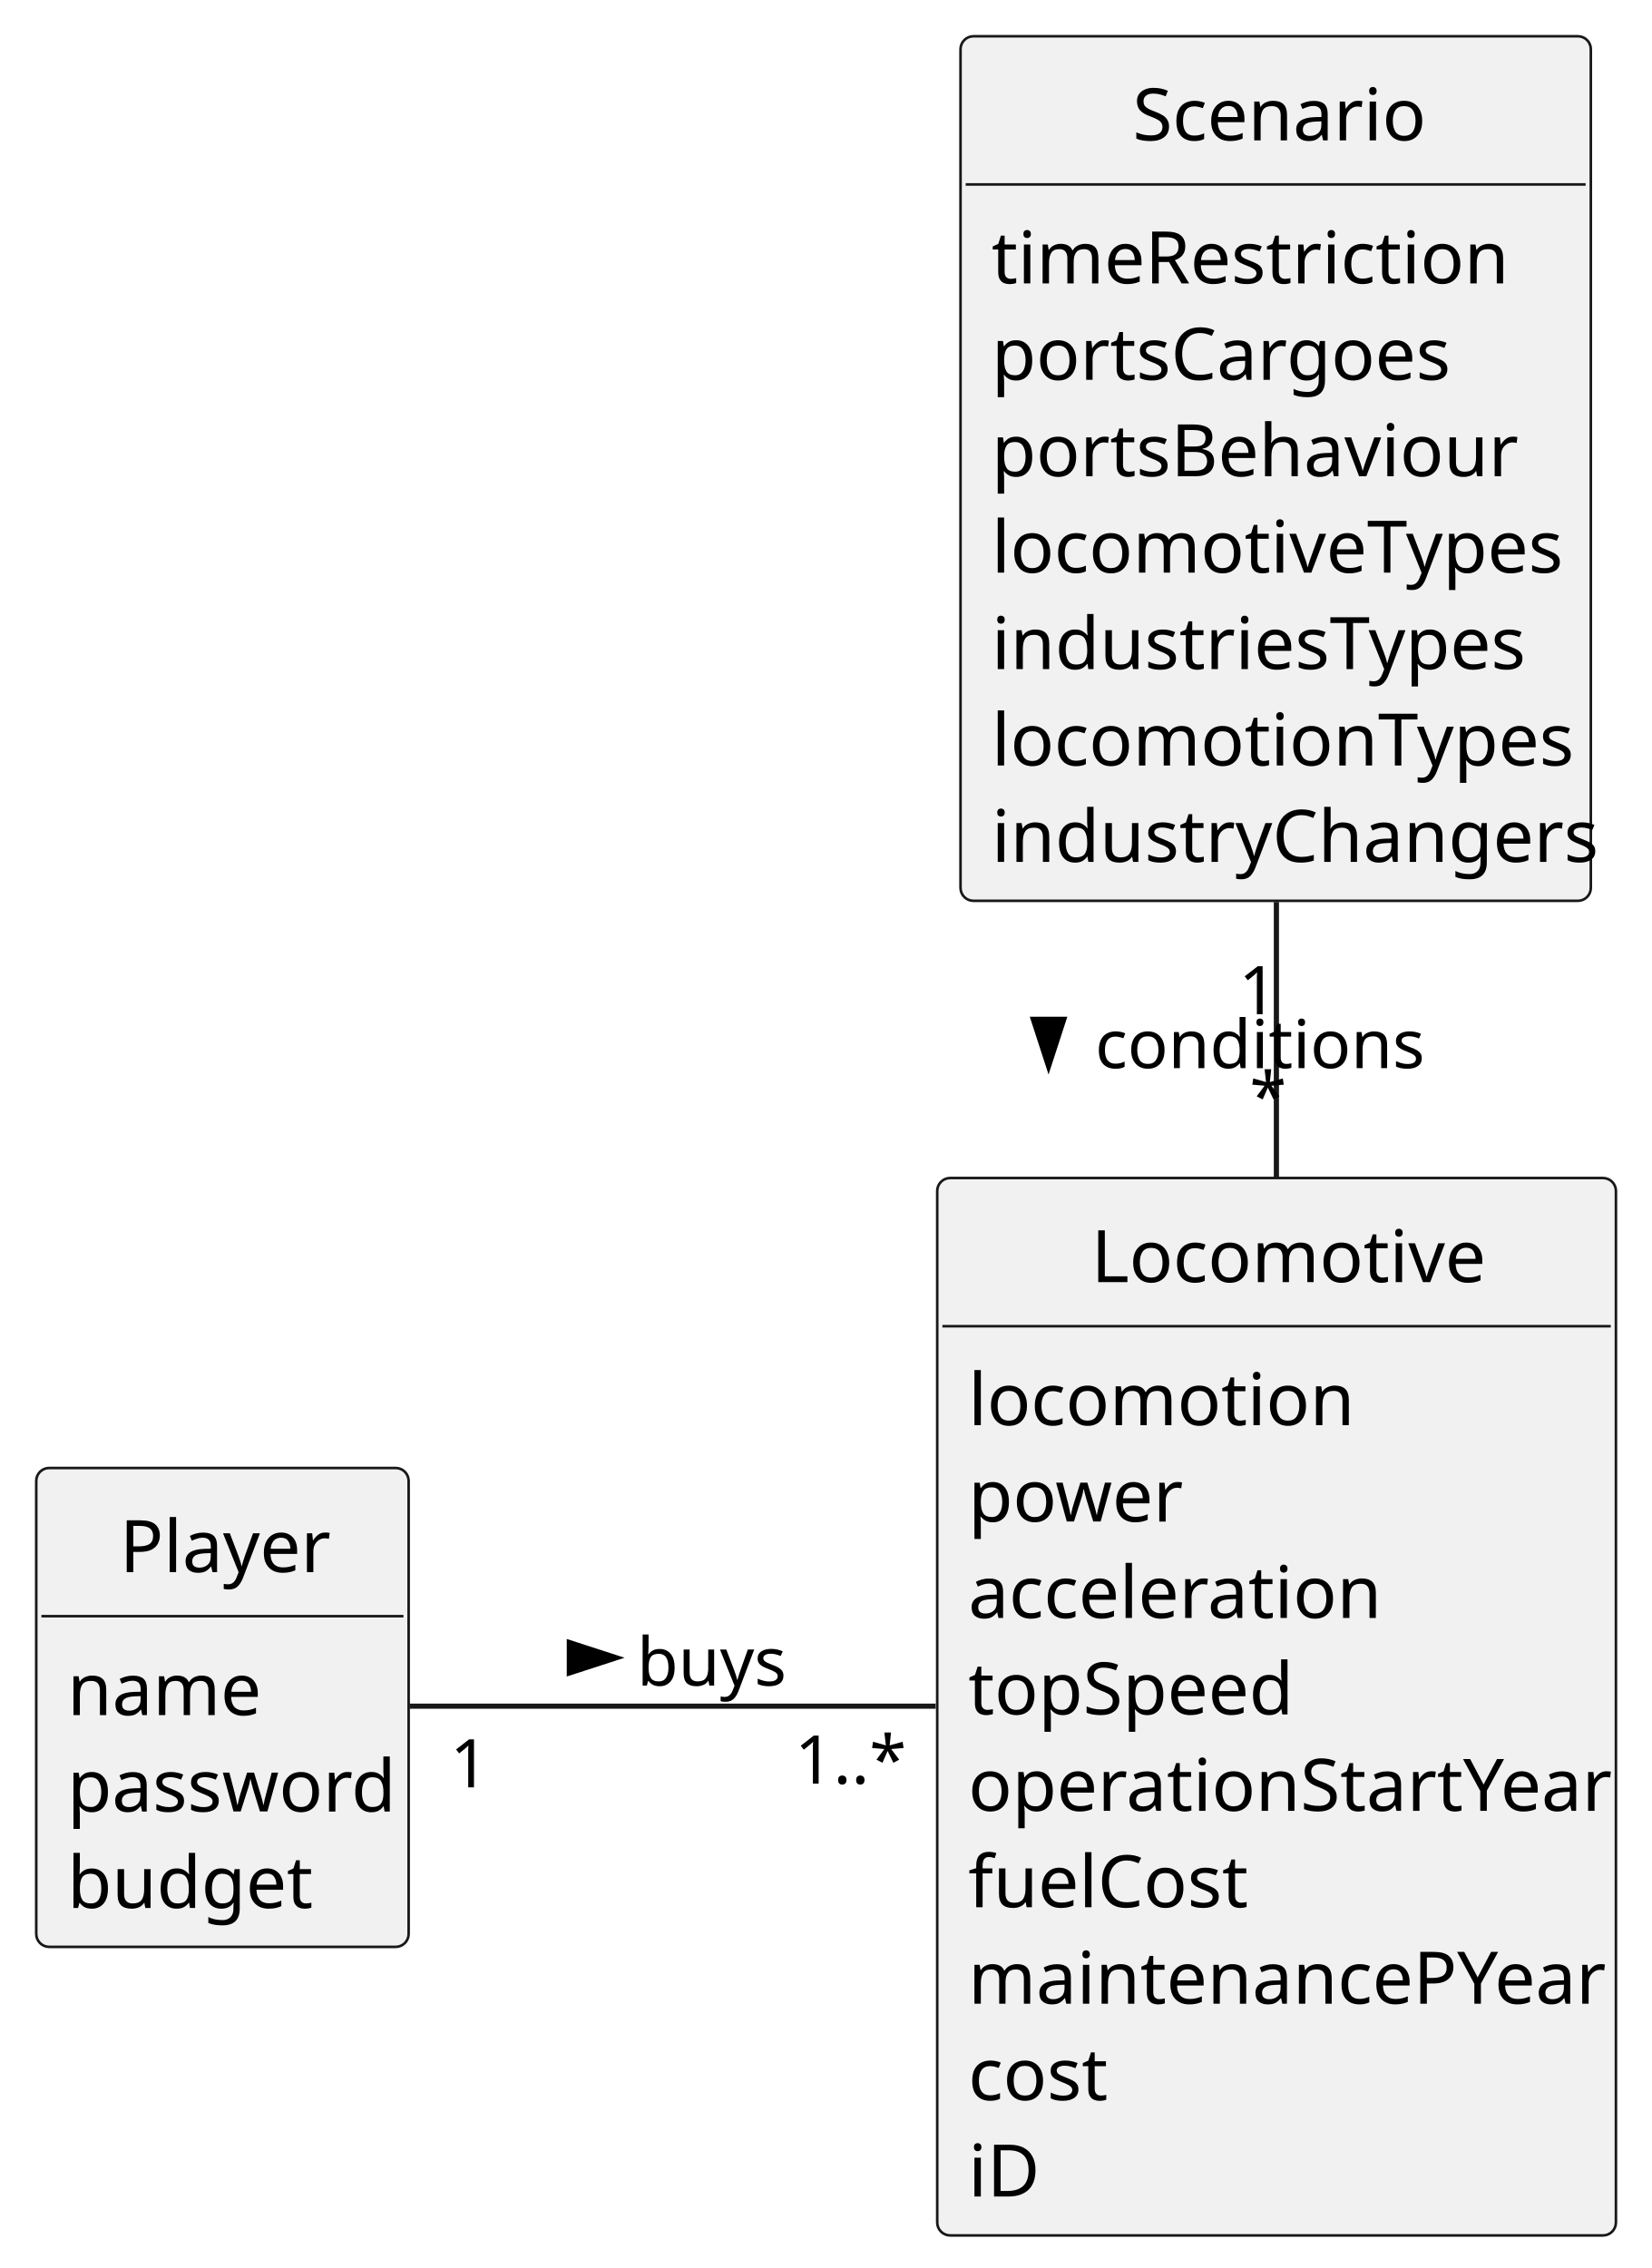
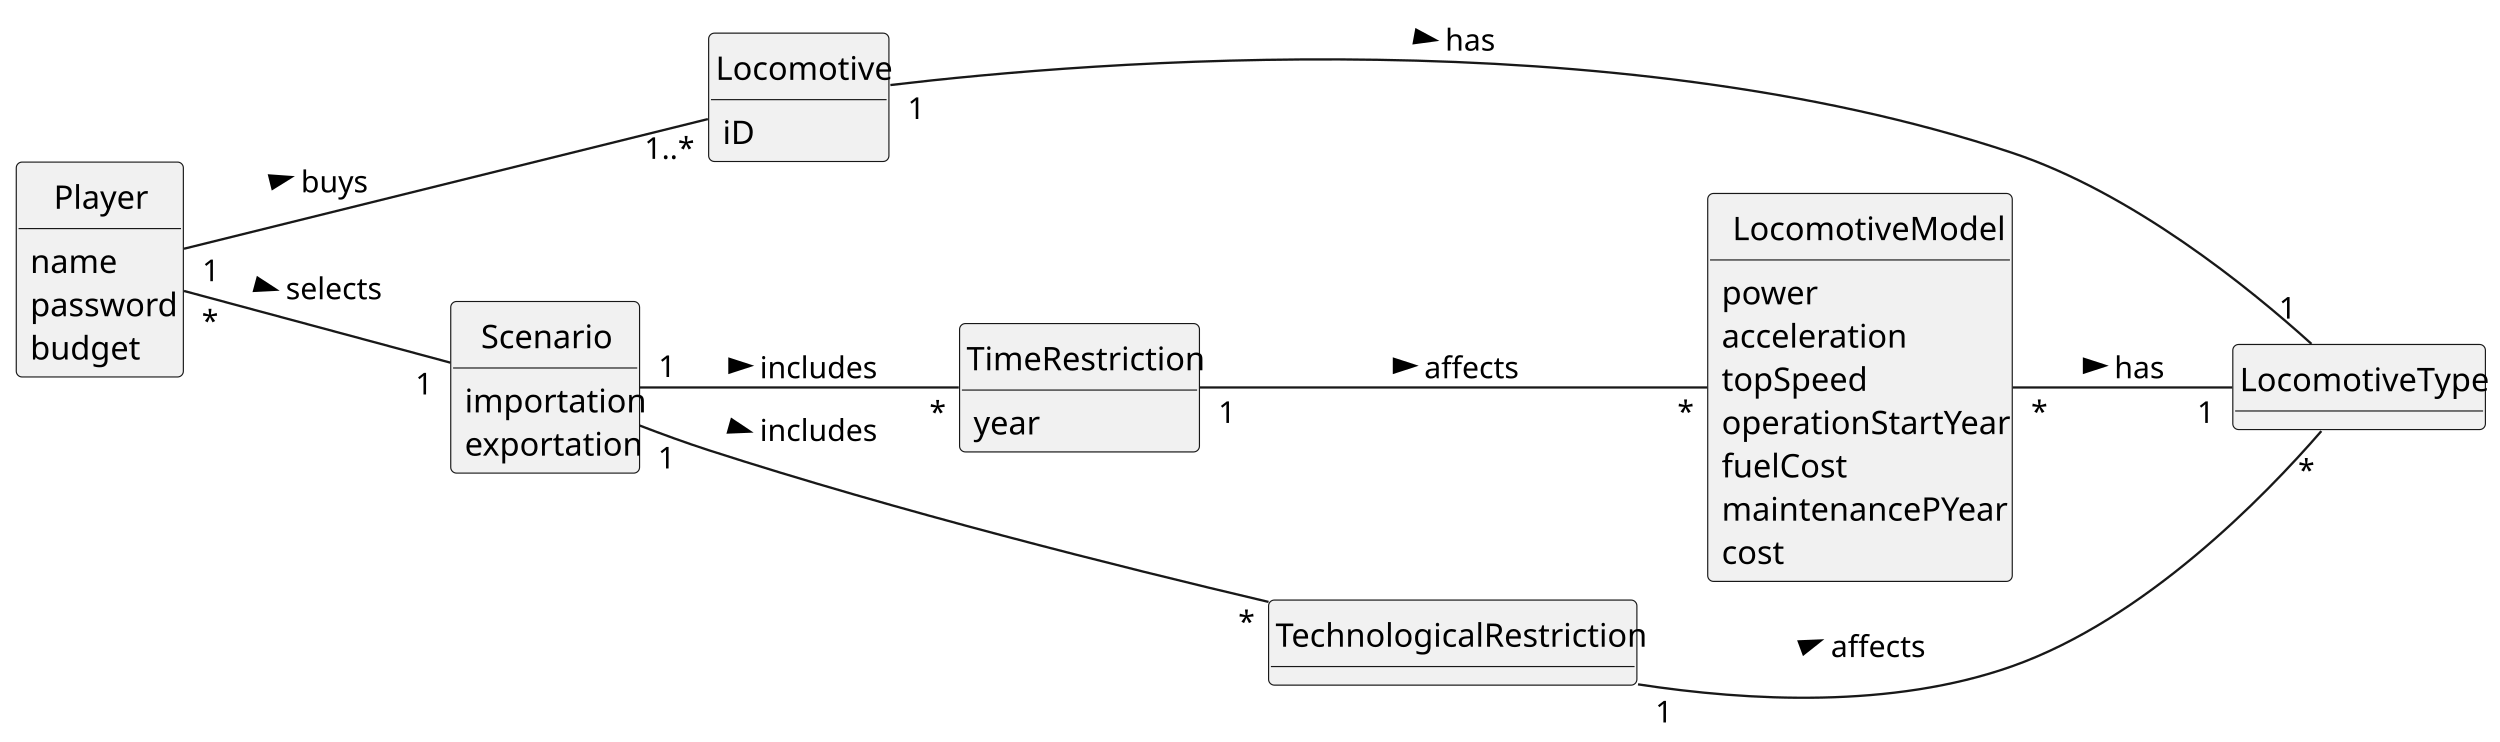
- <svg xmlns="http://www.w3.org/2000/svg" contentStyleType="text/css" height="438px" preserveAspectRatio="none" style="width:319px;height:438px;background:#FFFFFF;" version="1.1" viewBox="0 0 319 438" width="319px" zoomAndPan="magnify">
+ <svg xmlns="http://www.w3.org/2000/svg" contentStyleType="text/css" height="319px" preserveAspectRatio="none" style="width:1076px;height:319px;background:#FFFFFF;" version="1.1" viewBox="0 0 1076 319" width="1076px" zoomAndPan="magnify">
  <defs />
  <g>
    <g id="elem_Locomotive">
-       <rect codeLine="12" fill="#F1F1F1" height="204.211" id="Locomotive" rx="2.5" ry="2.5" style="stroke:#181818;stroke-width:0.5;" width="131.075" x="181" y="227.5" />
-       <text fill="#000000" font-family="sans-serif" font-size="14" lengthAdjust="spacing" textLength="71.593" x="210.741" y="247.607">Locomotive</text>
-       <line style="stroke:#181818;stroke-width:0.5;" x1="182" x2="311.075" y1="256.121" y2="256.121" />
-       <text fill="#000000" font-family="sans-serif" font-size="14" lengthAdjust="spacing" textLength="67.703" x="187" y="275.228">locomotion</text>
-       <text fill="#000000" font-family="sans-serif" font-size="14" lengthAdjust="spacing" textLength="38.131" x="187" y="293.85">power</text>
-       <text fill="#000000" font-family="sans-serif" font-size="14" lengthAdjust="spacing" textLength="75.489" x="187" y="312.471">acceleration</text>
-       <text fill="#000000" font-family="sans-serif" font-size="14" lengthAdjust="spacing" textLength="59.944" x="187" y="331.092">topSpeed</text>
-       <text fill="#000000" font-family="sans-serif" font-size="14" lengthAdjust="spacing" textLength="117.517" x="187" y="349.713">operationStartYear</text>
-       <text fill="#000000" font-family="sans-serif" font-size="14" lengthAdjust="spacing" textLength="51.358" x="187" y="368.334">fuelCost</text>
-       <text fill="#000000" font-family="sans-serif" font-size="14" lengthAdjust="spacing" textLength="119.075" x="187" y="386.955">maintenancePYear</text>
-       <text fill="#000000" font-family="sans-serif" font-size="14" lengthAdjust="spacing" textLength="25.676" x="187" y="405.576">cost</text>
-       <text fill="#000000" font-family="sans-serif" font-size="14" lengthAdjust="spacing" textLength="13.221" x="187" y="424.197">iD</text>
+       <rect codeLine="12" fill="#F1F1F1" height="55.242" id="Locomotive" rx="2.5" ry="2.5" style="stroke:#181818;stroke-width:0.5;" width="77.593" x="305" y="14.263" />
+       <text fill="#000000" font-family="sans-serif" font-size="14" lengthAdjust="spacing" textLength="71.593" x="308" y="34.37">Locomotive</text>
+       <line style="stroke:#181818;stroke-width:0.5;" x1="306" x2="381.593" y1="42.884" y2="42.884" />
+       <text fill="#000000" font-family="sans-serif" font-size="14" lengthAdjust="spacing" textLength="13.221" x="311" y="61.991">iD</text>
+     </g>
+     <g id="elem_LocomotiveModel">
+       <rect codeLine="16" fill="#F1F1F1" height="166.969" id="LocomotiveModel" rx="2.5" ry="2.5" style="stroke:#181818;stroke-width:0.5;" width="131.075" x="735" y="83.263" />
+       <text fill="#000000" font-family="sans-serif" font-size="14" lengthAdjust="spacing" textLength="109.724" x="745.676" y="103.37">LocomotiveModel</text>
+       <line style="stroke:#181818;stroke-width:0.5;" x1="736" x2="865.075" y1="111.884" y2="111.884" />
+       <text fill="#000000" font-family="sans-serif" font-size="14" lengthAdjust="spacing" textLength="38.131" x="741" y="130.991">power</text>
+       <text fill="#000000" font-family="sans-serif" font-size="14" lengthAdjust="spacing" textLength="75.489" x="741" y="149.612">acceleration</text>
+       <text fill="#000000" font-family="sans-serif" font-size="14" lengthAdjust="spacing" textLength="59.944" x="741" y="168.233">topSpeed</text>
+       <text fill="#000000" font-family="sans-serif" font-size="14" lengthAdjust="spacing" textLength="117.517" x="741" y="186.855">operationStartYear</text>
+       <text fill="#000000" font-family="sans-serif" font-size="14" lengthAdjust="spacing" textLength="51.358" x="741" y="205.476">fuelCost</text>
+       <text fill="#000000" font-family="sans-serif" font-size="14" lengthAdjust="spacing" textLength="119.075" x="741" y="224.097">maintenancePYear</text>
+       <text fill="#000000" font-family="sans-serif" font-size="14" lengthAdjust="spacing" textLength="25.676" x="741" y="242.718">cost</text>
+     </g>
+     <g id="elem_LocomotiveType">
+       <rect codeLine="26" fill="#F1F1F1" height="36.621" id="LocomotiveType" rx="2.5" ry="2.5" style="stroke:#181818;stroke-width:0.5;" width="108.717" x="961" y="148.263" />
+       <text fill="#000000" font-family="sans-serif" font-size="14" lengthAdjust="spacing" textLength="102.717" x="964" y="168.37">LocomotiveType</text>
+       <line style="stroke:#181818;stroke-width:0.5;" x1="962" x2="1068.717" y1="176.884" y2="176.884" />
    </g>
    <g id="elem_Player">
-       <rect codeLine="24" fill="#F1F1F1" height="92.484" id="Player" rx="2.5" ry="2.5" style="stroke:#181818;stroke-width:0.5;" width="71.917" x="7" y="283.5" />
-       <text fill="#000000" font-family="sans-serif" font-size="14" lengthAdjust="spacing" textLength="39.683" x="23.117" y="303.607">Player</text>
-       <line style="stroke:#181818;stroke-width:0.5;" x1="8" x2="77.917" y1="312.121" y2="312.121" />
-       <text fill="#000000" font-family="sans-serif" font-size="14" lengthAdjust="spacing" textLength="35.02" x="13" y="331.228">name</text>
-       <text fill="#000000" font-family="sans-serif" font-size="14" lengthAdjust="spacing" textLength="59.917" x="13" y="349.85">password</text>
-       <text fill="#000000" font-family="sans-serif" font-size="14" lengthAdjust="spacing" textLength="42.82" x="13" y="368.471">budget</text>
+       <rect codeLine="29" fill="#F1F1F1" height="92.484" id="Player" rx="2.5" ry="2.5" style="stroke:#181818;stroke-width:0.5;" width="71.917" x="7" y="69.763" />
+       <text fill="#000000" font-family="sans-serif" font-size="14" lengthAdjust="spacing" textLength="39.683" x="23.117" y="89.87">Player</text>
+       <line style="stroke:#181818;stroke-width:0.5;" x1="8" x2="77.917" y1="98.384" y2="98.384" />
+       <text fill="#000000" font-family="sans-serif" font-size="14" lengthAdjust="spacing" textLength="35.02" x="13" y="117.491">name</text>
+       <text fill="#000000" font-family="sans-serif" font-size="14" lengthAdjust="spacing" textLength="59.917" x="13" y="136.112">password</text>
+       <text fill="#000000" font-family="sans-serif" font-size="14" lengthAdjust="spacing" textLength="42.82" x="13" y="154.733">budget</text>
    </g>
    <g id="elem_Scenario">
-       <rect codeLine="31" fill="#F1F1F1" height="166.969" id="Scenario" rx="2.5" ry="2.5" style="stroke:#181818;stroke-width:0.5;" width="121.724" x="185.5" y="7" />
-       <text fill="#000000" font-family="sans-serif" font-size="14" lengthAdjust="spacing" textLength="55.255" x="218.734" y="27.107">Scenario</text>
-       <line style="stroke:#181818;stroke-width:0.5;" x1="186.5" x2="306.224" y1="35.621" y2="35.621" />
-       <text fill="#000000" font-family="sans-serif" font-size="14" lengthAdjust="spacing" textLength="92.579" x="191.5" y="54.728">timeRestriction</text>
-       <text fill="#000000" font-family="sans-serif" font-size="14" lengthAdjust="spacing" textLength="84.041" x="191.5" y="73.35">portsCargoes</text>
-       <text fill="#000000" font-family="sans-serif" font-size="14" lengthAdjust="spacing" textLength="94.165" x="191.5" y="91.971">portsBehaviour</text>
-       <text fill="#000000" font-family="sans-serif" font-size="14" lengthAdjust="spacing" textLength="105.041" x="191.5" y="110.592">locomotiveTypes</text>
-       <text fill="#000000" font-family="sans-serif" font-size="14" lengthAdjust="spacing" textLength="98.041" x="191.5" y="129.213">industriesTypes</text>
-       <text fill="#000000" font-family="sans-serif" font-size="14" lengthAdjust="spacing" textLength="105.827" x="191.5" y="147.834">locomotionTypes</text>
-       <text fill="#000000" font-family="sans-serif" font-size="14" lengthAdjust="spacing" textLength="109.724" x="191.5" y="166.455">industryChangers</text>
+       <rect codeLine="36" fill="#F1F1F1" height="73.863" id="Scenario" rx="2.5" ry="2.5" style="stroke:#181818;stroke-width:0.5;" width="81.269" x="194" y="129.763" />
+       <text fill="#000000" font-family="sans-serif" font-size="14" lengthAdjust="spacing" textLength="55.255" x="207.007" y="149.87">Scenario</text>
+       <line style="stroke:#181818;stroke-width:0.5;" x1="195" x2="274.269" y1="158.384" y2="158.384" />
+       <text fill="#000000" font-family="sans-serif" font-size="14" lengthAdjust="spacing" textLength="69.255" x="200" y="177.491">importation</text>
+       <text fill="#000000" font-family="sans-serif" font-size="14" lengthAdjust="spacing" textLength="69.269" x="200" y="196.112">exportation</text>
    </g>
-     <g id="link_Scenario_Locomotive">
-       <path codeLine="41" d="M246.5,174.2 C246.5,191.4 246.5,209.69 246.5,227.45 " fill="none" id="Scenario-Locomotive" style="stroke:#181818;stroke-width:1.0;" />
-       <polygon fill="#000000" points="202.5,205.895,205.439,196.85,199.561,196.85,202.5,205.895" style="stroke:#000000;stroke-width:1.0;" />
-       <text fill="#000000" font-family="sans-serif" font-size="13" lengthAdjust="spacing" textLength="58.538" x="211.5" y="206.278">conditions</text>
-       <text fill="#000000" font-family="sans-serif" font-size="13" lengthAdjust="spacing" textLength="7.23" x="239.231" y="195.877">1</text>
-       <text fill="#000000" font-family="sans-serif" font-size="13" lengthAdjust="spacing" textLength="5.059" x="241.316" y="216.363">*</text>
+     <g id="elem_TimeRestriction">
+       <rect codeLine="41" fill="#F1F1F1" height="55.242" id="TimeRestriction" rx="2.5" ry="2.5" style="stroke:#181818;stroke-width:0.5;" width="103.241" x="413" y="139.263" />
+       <text fill="#000000" font-family="sans-serif" font-size="14" lengthAdjust="spacing" textLength="97.241" x="416" y="159.37">TimeRestriction</text>
+       <line style="stroke:#181818;stroke-width:0.5;" x1="414" x2="515.241" y1="167.884" y2="167.884" />
+       <text fill="#000000" font-family="sans-serif" font-size="14" lengthAdjust="spacing" textLength="27.234" x="419" y="186.991">year</text>
+     </g>
+     <g id="elem_TechnologicalRestriction">
+       <rect codeLine="45" fill="#F1F1F1" height="36.621" id="TechnologicalRestriction" rx="2.5" ry="2.5" style="stroke:#181818;stroke-width:0.5;" width="158.517" x="546" y="258.263" />
+       <text fill="#000000" font-family="sans-serif" font-size="14" lengthAdjust="spacing" textLength="152.517" x="549" y="278.37">TechnologicalRestriction</text>
+       <line style="stroke:#181818;stroke-width:0.5;" x1="547" x2="703.517" y1="286.884" y2="286.884" />
+     </g>
+     <g id="link_Player_Scenario">
+       <path codeLine="48" d="M79.2,125.233 C111.74,133.993 160.03,146.993 193.9,156.103 " fill="none" id="Player-Scenario" style="stroke:#181818;stroke-width:1.0;" />
+       <polygon fill="#000000" points="118.828,124.708,110.858,119.519,109.33,125.195,118.828,124.708" style="stroke:#000000;stroke-width:1.0;" />
+       <text fill="#000000" font-family="sans-serif" font-size="13" lengthAdjust="spacing" textLength="40.46" x="123" y="128.791">selects</text>
+       <text fill="#000000" font-family="sans-serif" font-size="13" lengthAdjust="spacing" textLength="5.059" x="86.833" y="142.78">*</text>
+       <text fill="#000000" font-family="sans-serif" font-size="13" lengthAdjust="spacing" textLength="7.23" x="178.766" y="169.772">1</text>
    </g>
    <g id="link_Player_Locomotive">
-       <path codeLine="42" d="M79.1,329.5 C107.06,329.5 146.98,329.5 180.7,329.5 " fill="none" id="Player-Locomotive" style="stroke:#181818;stroke-width:1.0;" />
-       <polygon fill="#000000" points="119,320.146,109.955,317.207,109.955,323.084,119,320.146" style="stroke:#000000;stroke-width:1.0;" />
-       <text fill="#000000" font-family="sans-serif" font-size="13" lengthAdjust="spacing" textLength="27.46" x="123" y="325.528">buys</text>
-       <text fill="#000000" font-family="sans-serif" font-size="13" lengthAdjust="spacing" textLength="7.23" x="86.927" y="345.183">1</text>
-       <text fill="#000000" font-family="sans-serif" font-size="13" lengthAdjust="spacing" textLength="19.513" x="153.488" y="344.462">1..*</text>
+       <path codeLine="49" d="M79.18,107.053 C135.68,93.073 246.21,65.713 304.66,51.253 " fill="none" id="Player-Locomotive" style="stroke:#181818;stroke-width:1.0;" />
+       <polygon fill="#000000" points="125.354,76.207,115.867,75.527,117.279,81.233,125.354,76.207" style="stroke:#000000;stroke-width:1.0;" />
+       <text fill="#000000" font-family="sans-serif" font-size="13" lengthAdjust="spacing" textLength="27.46" x="129.5" y="82.791">buys</text>
+       <text fill="#000000" font-family="sans-serif" font-size="13" lengthAdjust="spacing" textLength="7.23" x="87.023" y="121.021">1</text>
+       <text fill="#000000" font-family="sans-serif" font-size="13" lengthAdjust="spacing" textLength="19.513" x="277.345" y="68.377">1..*</text>
+     </g>
+     <g id="link_Locomotive_LocomotiveType">
+       <path codeLine="50" d="M383.23,36.603 C471.18,26.203 693.55,8.303 866,65.763 C917.77,83.013 968.15,123.873 994.85,148.013 " fill="none" id="Locomotive-LocomotiveType" style="stroke:#181818;stroke-width:1.0;" />
+       <polygon fill="#000000" points="617.919,17.304,609.547,12.792,608.494,18.575,617.919,17.304" style="stroke:#000000;stroke-width:1.0;" />
+       <text fill="#000000" font-family="sans-serif" font-size="13" lengthAdjust="spacing" textLength="20.96" x="622" y="21.791">has</text>
+       <text fill="#000000" font-family="sans-serif" font-size="13" lengthAdjust="spacing" textLength="7.23" x="390.629" y="51.209">1</text>
+       <text fill="#000000" font-family="sans-serif" font-size="13" lengthAdjust="spacing" textLength="7.23" x="980.831" y="137.135">1</text>
+     </g>
+     <g id="link_Scenario_TechnologicalRestriction">
+       <path codeLine="51" d="M275.27,183.133 C284.92,186.843 295.27,190.623 305,193.763 C386.12,219.963 480.84,243.733 545.97,259.063 " fill="none" id="Scenario-TechnologicalRestriction" style="stroke:#181818;stroke-width:1.0;" />
+       <polygon fill="#000000" points="322.814,185.759,314.899,180.486,313.312,186.145,322.814,185.759" style="stroke:#000000;stroke-width:1.0;" />
+       <text fill="#000000" font-family="sans-serif" font-size="13" lengthAdjust="spacing" textLength="47.696" x="327" y="189.791">includes</text>
+       <text fill="#000000" font-family="sans-serif" font-size="13" lengthAdjust="spacing" textLength="7.23" x="283.152" y="201.629">1</text>
+       <text fill="#000000" font-family="sans-serif" font-size="13" lengthAdjust="spacing" textLength="5.059" x="532.922" y="272.218">*</text>
+     </g>
+     <g id="link_Scenario_TimeRestriction">
+       <path codeLine="52" d="M275.21,166.763 C313.36,166.763 371.17,166.763 412.66,166.763 " fill="none" id="Scenario-TimeRestriction" style="stroke:#181818;stroke-width:1.0;" />
+       <polygon fill="#000000" points="323,157.408,313.955,154.469,313.955,160.347,323,157.408" style="stroke:#000000;stroke-width:1.0;" />
+       <text fill="#000000" font-family="sans-serif" font-size="13" lengthAdjust="spacing" textLength="47.696" x="327" y="162.791">includes</text>
+       <text fill="#000000" font-family="sans-serif" font-size="13" lengthAdjust="spacing" textLength="7.23" x="283.358" y="162.263">1</text>
+       <text fill="#000000" font-family="sans-serif" font-size="13" lengthAdjust="spacing" textLength="5.059" x="400.006" y="181.99">*</text>
+     </g>
+     <g id="link_TimeRestriction_LocomotiveModel">
+       <path codeLine="53" d="M516.23,166.763 C574.72,166.763 670.98,166.763 734.81,166.763 " fill="none" id="TimeRestriction-LocomotiveModel" style="stroke:#181818;stroke-width:1.0;" />
+       <polygon fill="#000000" points="609,157.408,599.955,154.469,599.955,160.347,609,157.408" style="stroke:#000000;stroke-width:1.0;" />
+       <text fill="#000000" font-family="sans-serif" font-size="13" lengthAdjust="spacing" textLength="38.295" x="613" y="162.791">affects</text>
+       <text fill="#000000" font-family="sans-serif" font-size="13" lengthAdjust="spacing" textLength="7.23" x="524.341" y="182.043">1</text>
+       <text fill="#000000" font-family="sans-serif" font-size="13" lengthAdjust="spacing" textLength="5.059" x="721.925" y="181.792">*</text>
+     </g>
+     <g id="link_TechnologicalRestriction_LocomotiveType">
+       <path codeLine="54" d="M705,294.543 C752.86,301.883 814.5,304.973 866,286.763 C923.19,266.543 974.5,213.913 999.11,185.543 " fill="none" id="TechnologicalRestriction-LocomotiveType" style="stroke:#181818;stroke-width:1.0;" />
+       <polygon fill="#000000" points="783.688,275.671,774.186,276.058,776.228,281.57,783.688,275.671" style="stroke:#000000;stroke-width:1.0;" />
+       <text fill="#000000" font-family="sans-serif" font-size="13" lengthAdjust="spacing" textLength="38.295" x="788" y="282.791">affects</text>
+       <text fill="#000000" font-family="sans-serif" font-size="13" lengthAdjust="spacing" textLength="7.23" x="712.424" y="310.941">1</text>
+       <text fill="#000000" font-family="sans-serif" font-size="13" lengthAdjust="spacing" textLength="5.059" x="989.079" y="206.993">*</text>
+     </g>
+     <g id="link_LocomotiveModel_LocomotiveType">
+       <path codeLine="55" d="M866.27,166.763 C896.51,166.763 932.07,166.763 960.78,166.763 " fill="none" id="LocomotiveModel-LocomotiveType" style="stroke:#181818;stroke-width:1.0;" />
+       <polygon fill="#000000" points="906,157.408,896.955,154.469,896.955,160.347,906,157.408" style="stroke:#000000;stroke-width:1.0;" />
+       <text fill="#000000" font-family="sans-serif" font-size="13" lengthAdjust="spacing" textLength="20.96" x="910" y="162.791">has</text>
+       <text fill="#000000" font-family="sans-serif" font-size="13" lengthAdjust="spacing" textLength="5.059" x="874.163" y="181.792">*</text>
+       <text fill="#000000" font-family="sans-serif" font-size="13" lengthAdjust="spacing" textLength="7.23" x="945.629" y="182.033">1</text>
    </g>
  </g>
</svg>
